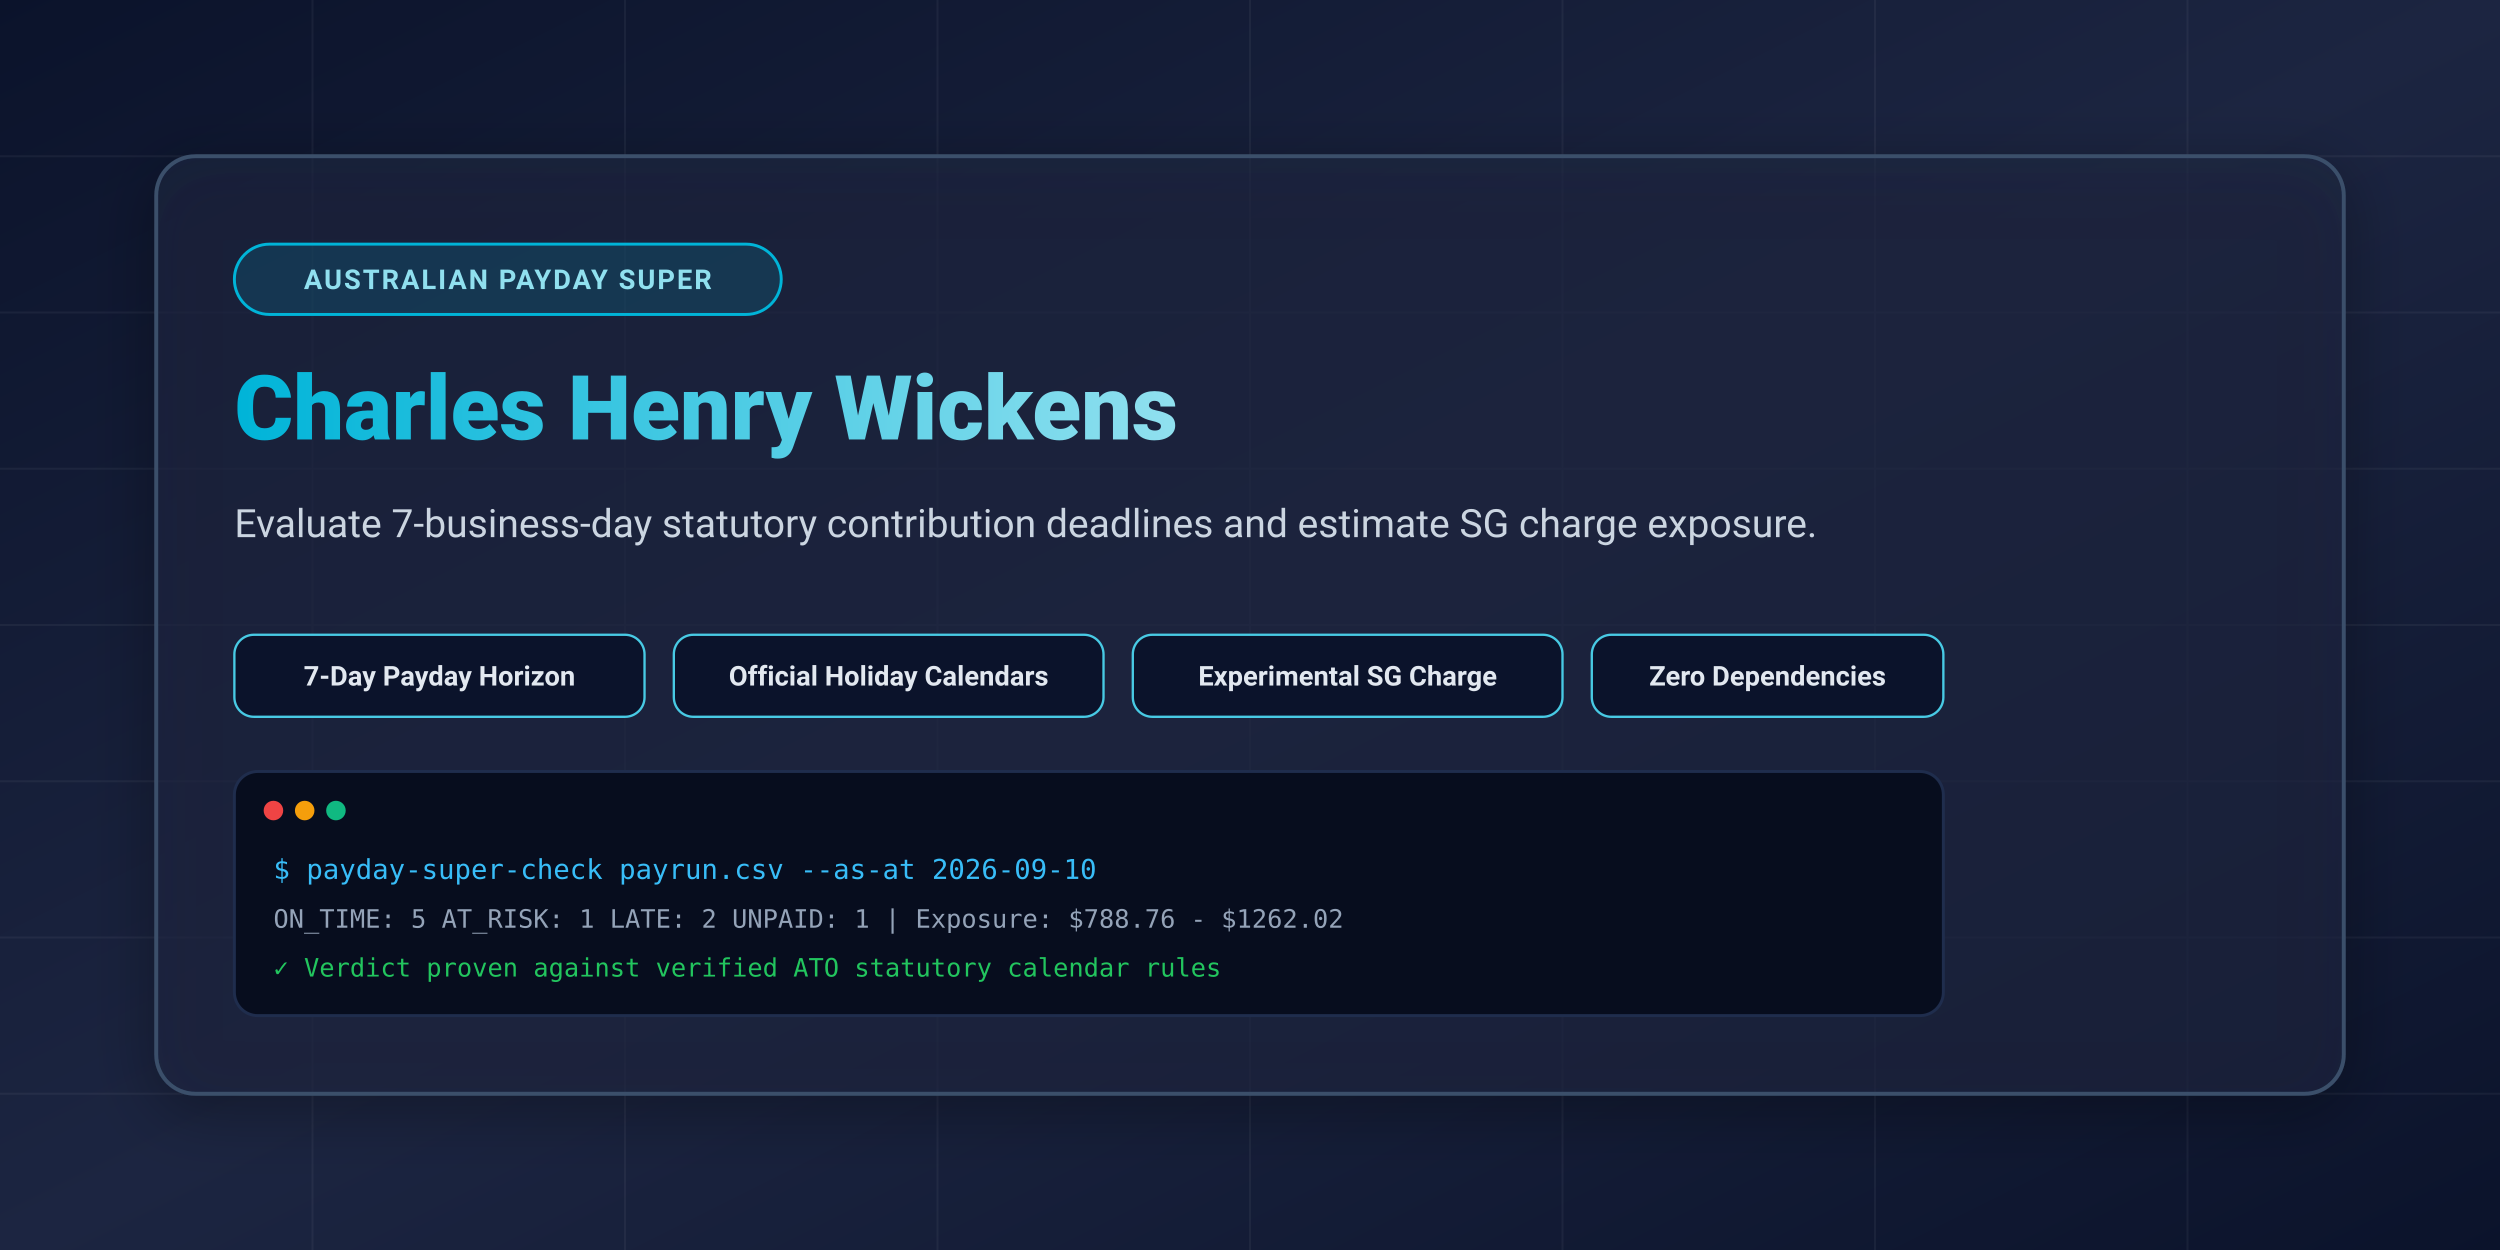
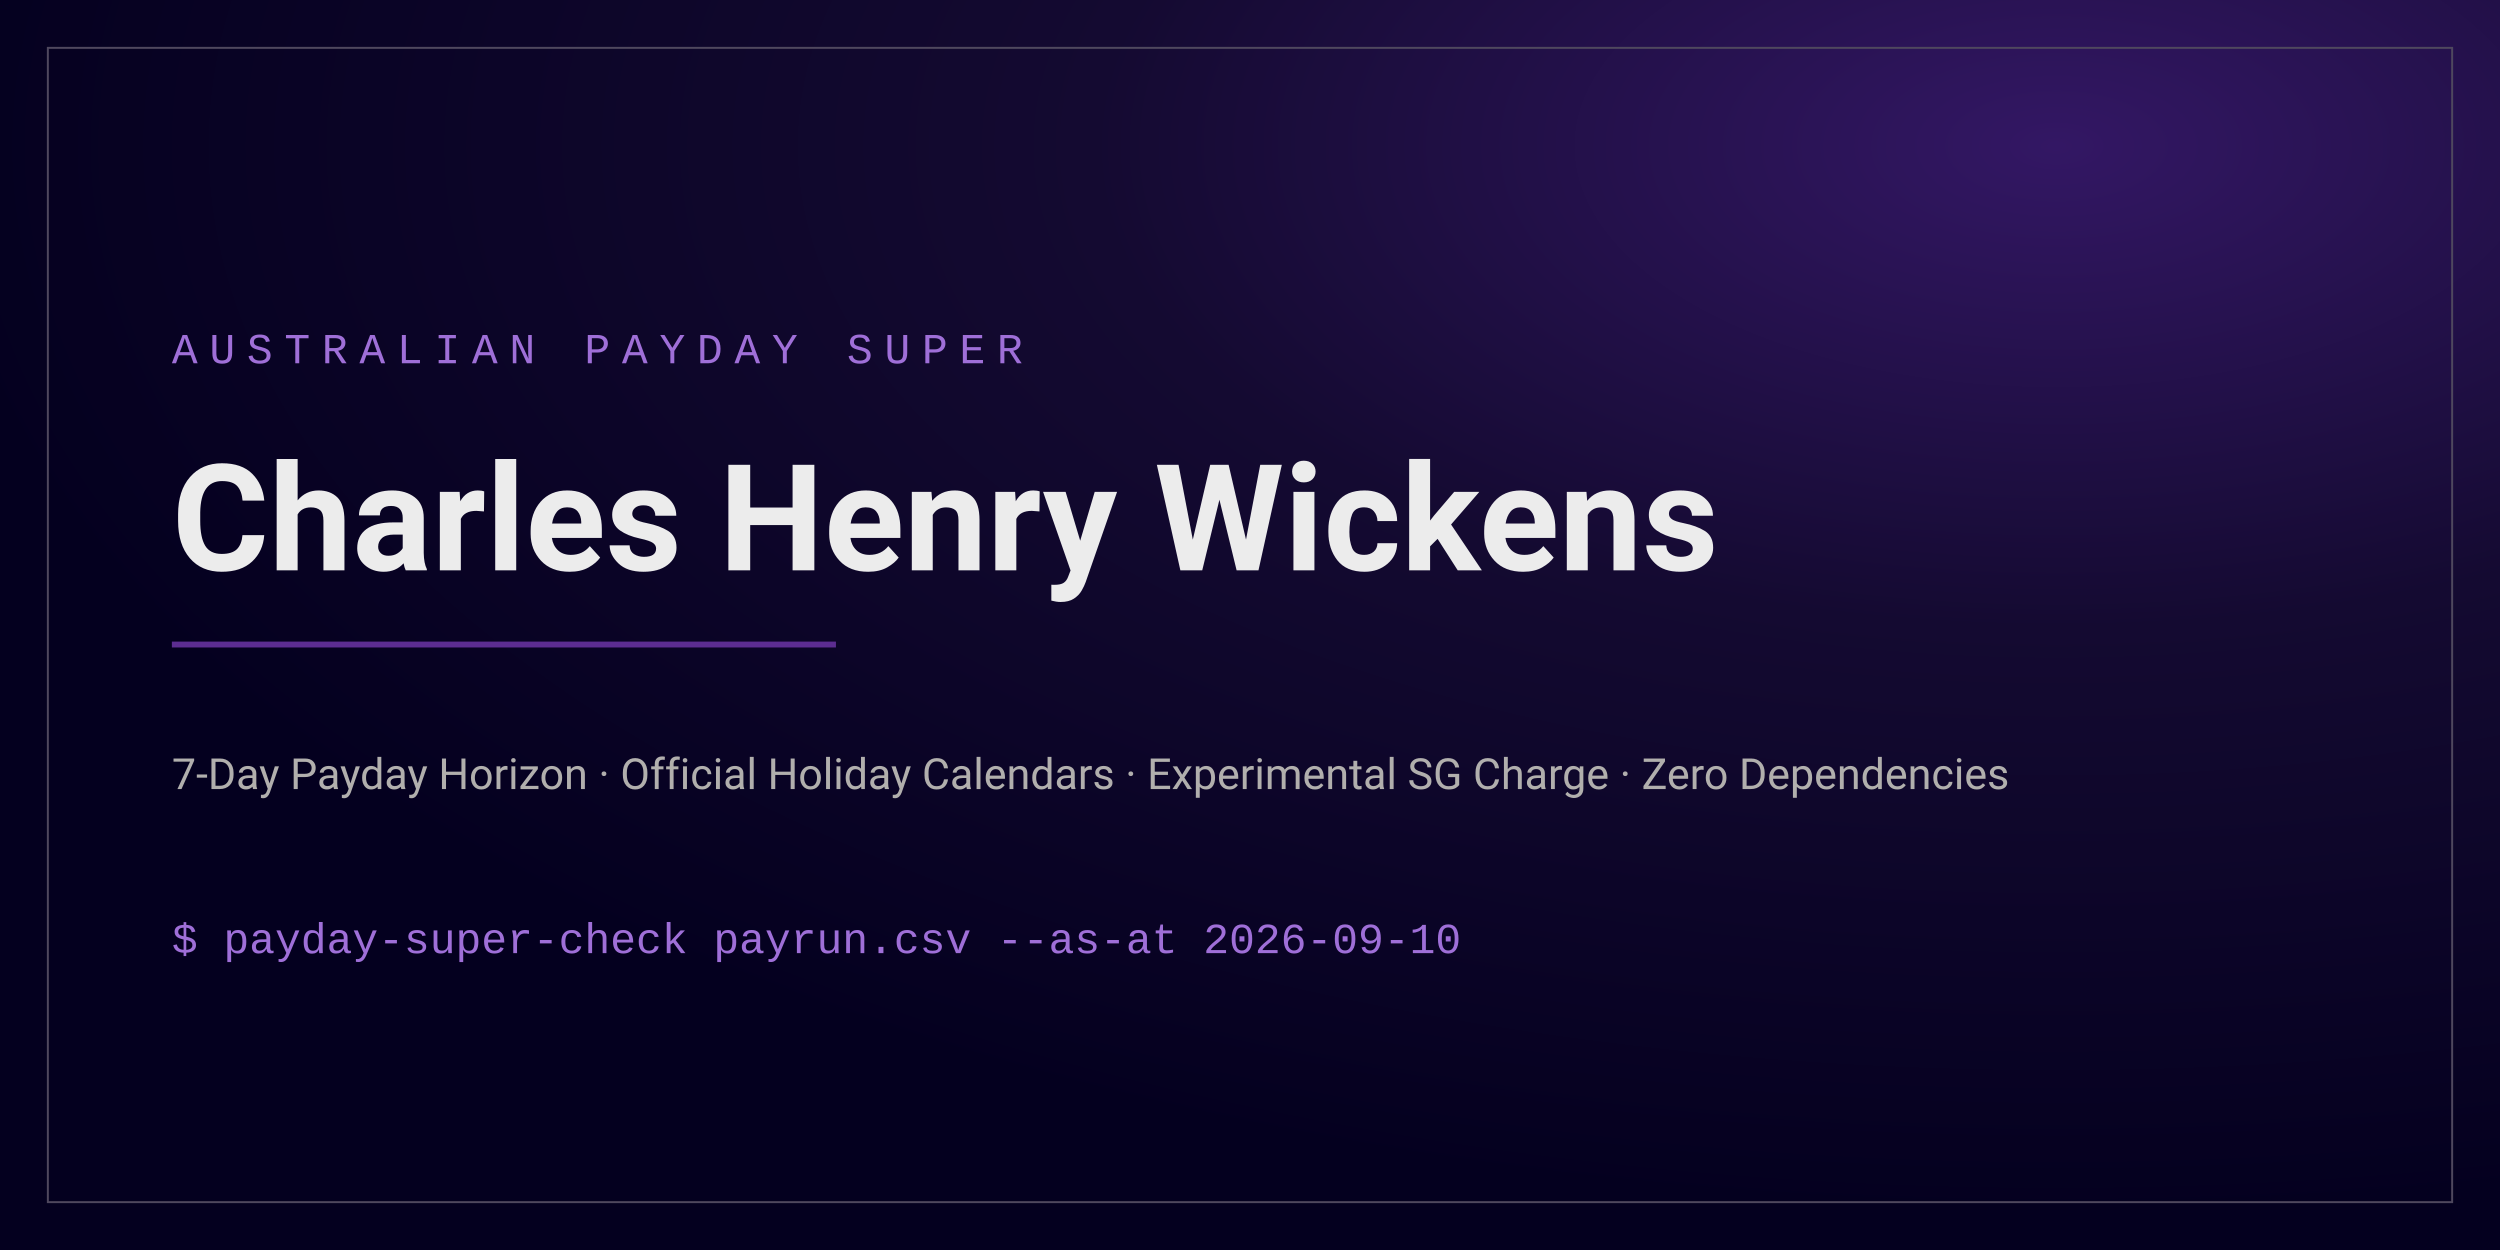
- <svg xmlns="http://www.w3.org/2000/svg" viewBox="0 0 1280 640" width="1280" height="640">
+ <svg xmlns="http://www.w3.org/2000/svg" viewBox="0 0 1280 640" width="1280" height="640" role="img" aria-label="Charles Henry Wickens, Australian Payday Super">
  <defs>
-     <linearGradient id="bg" x1="0%" y1="0%" x2="100%" y2="100%">
-       <stop offset="0%" stop-color="#0b132b" />
-       <stop offset="50%" stop-color="#1c2541" />
-       <stop offset="100%" stop-color="#0b132b" />
-     </linearGradient>
-     <linearGradient id="cyanGrad" x1="0%" y1="0%" x2="100%" y2="0%">
-       <stop offset="0%" stop-color="#00b4d8" />
-       <stop offset="100%" stop-color="#90e0ef" />
-     </linearGradient>
-     <filter id="shadow" x="-10%" y="-10%" width="120%" height="120%">
-       <feDropShadow dx="0" dy="8" stdDeviation="16" flood-color="#000000" flood-opacity="0.5" />
-     </filter>
+     <radialGradient id="glow" cx="82%" cy="12%" r="85%">
+       <stop offset="0%" stop-color="#331764" />
+       <stop offset="45%" stop-color="#140A31" />
+       <stop offset="100%" stop-color="#04001F" />
+     </radialGradient>
  </defs>
-   <rect width="1280" height="640" fill="url(#bg)" />
-   <g opacity="0.05" stroke="#ffffff" stroke-width="1">
-     <line x1="0" y1="80" x2="1280" y2="80" />
-     <line x1="0" y1="160" x2="1280" y2="160" />
-     <line x1="0" y1="240" x2="1280" y2="240" />
-     <line x1="0" y1="320" x2="1280" y2="320" />
-     <line x1="0" y1="400" x2="1280" y2="400" />
-     <line x1="0" y1="480" x2="1280" y2="480" />
-     <line x1="0" y1="560" x2="1280" y2="560" />
-     <line x1="160" y1="0" x2="160" y2="640" />
-     <line x1="320" y1="0" x2="320" y2="640" />
-     <line x1="480" y1="0" x2="480" y2="640" />
-     <line x1="640" y1="0" x2="640" y2="640" />
-     <line x1="800" y1="0" x2="800" y2="640" />
-     <line x1="960" y1="0" x2="960" y2="640" />
-     <line x1="1120" y1="0" x2="1120" y2="640" />
-   </g>
-   <rect x="80" y="80" width="1120" height="480" rx="20" fill="#1c2541" fill-opacity="0.6" stroke="#3a506b" stroke-width="2" filter="url(#shadow)" />
-   <rect x="120" y="125" width="280" height="36" rx="18" fill="#00b4d8" fill-opacity="0.15" stroke="#00b4d8" stroke-width="1.5" />
-   <text x="260" y="148" font-family="-apple-system, BlinkMacSystemFont, 'Segoe UI', Roboto, sans-serif" font-size="14" font-weight="600" fill="#90e0ef" text-anchor="middle" letter-spacing="1">AUSTRALIAN PAYDAY SUPER</text>
-   <text x="120" y="225" font-family="-apple-system, BlinkMacSystemFont, 'Segoe UI', Roboto, sans-serif" font-size="46" font-weight="800" fill="url(#cyanGrad)">Charles Henry Wickens</text>
-   <text x="120" y="275" font-family="-apple-system, BlinkMacSystemFont, 'Segoe UI', Roboto, sans-serif" font-size="20" font-weight="400" fill="#cbd5e1">
-     Evaluate 7-business-day statutory contribution deadlines and estimate SG charge exposure.
-   </text>
-   <g transform="translate(120, 325)">
-     <rect x="0" y="0" width="210" height="42" rx="10" fill="#0b132b" stroke="#48cae4" stroke-width="1.2" />
-     <text x="105" y="26" font-family="-apple-system, BlinkMacSystemFont, 'Segoe UI', Roboto, sans-serif" font-size="14" font-weight="600" fill="#e2e8f0" text-anchor="middle">7-Day Payday Horizon</text>
-     <rect x="225" y="0" width="220" height="42" rx="10" fill="#0b132b" stroke="#48cae4" stroke-width="1.2" />
-     <text x="335" y="26" font-family="-apple-system, BlinkMacSystemFont, 'Segoe UI', Roboto, sans-serif" font-size="14" font-weight="600" fill="#e2e8f0" text-anchor="middle">Official Holiday Calendars</text>
-     <rect x="460" y="0" width="220" height="42" rx="10" fill="#0b132b" stroke="#48cae4" stroke-width="1.2" />
-     <text x="570" y="26" font-family="-apple-system, BlinkMacSystemFont, 'Segoe UI', Roboto, sans-serif" font-size="14" font-weight="600" fill="#e2e8f0" text-anchor="middle">Experimental SG Charge</text>
-     <rect x="695" y="0" width="180" height="42" rx="10" fill="#0b132b" stroke="#48cae4" stroke-width="1.2" />
-     <text x="785" y="26" font-family="-apple-system, BlinkMacSystemFont, 'Segoe UI', Roboto, sans-serif" font-size="14" font-weight="600" fill="#e2e8f0" text-anchor="middle">Zero Dependencies</text>
-   </g>
-   <g transform="translate(120, 395)">
-     <rect x="0" y="0" width="875" height="125" rx="12" fill="#070d1e" stroke="#1f2d4d" stroke-width="1.5" />
-     <circle cx="20" cy="20" r="5" fill="#ef4444" />
-     <circle cx="36" cy="20" r="5" fill="#f59e0b" />
-     <circle cx="52" cy="20" r="5" fill="#10b981" />
-     <text x="20" y="55" font-family="'Cascadia Code', 'Fira Code', Consolas, monospace" font-size="14" fill="#38bdf8">$ payday-super-check payrun.csv --as-at 2026-09-10</text>
-     <text x="20" y="80" font-family="'Cascadia Code', 'Fira Code', Consolas, monospace" font-size="13" fill="#94a3b8">ON_TIME: 5  AT_RISK: 1  LATE: 2  UNPAID: 1  |  Exposure: $788.76 - $1262.02</text>
-     <text x="20" y="105" font-family="'Cascadia Code', 'Fira Code', Consolas, monospace" font-size="13" fill="#22c55e">✓ Verdict proven against verified ATO statutory calendar rules</text>
-   </g>
+   <rect width="1280" height="640" fill="#04001F" />
+   <rect width="1280" height="640" fill="url(#glow)" />
+   <rect x="24.5" y="24.5" width="1231" height="591" fill="none" stroke="#4F485E" stroke-width="1" />
+   <text x="88" y="186" font-family="Consolas, 'Courier New', monospace" font-size="22" letter-spacing="6" fill="#9F6FD8">AUSTRALIAN PAYDAY SUPER</text>
+   <text x="88" y="292" font-family="-apple-system, BlinkMacSystemFont, 'Segoe UI', Roboto, Helvetica, Arial, sans-serif" font-size="76" font-weight="700" fill="#ECECEC">Charles Henry Wickens</text>
+   <line x1="88" y1="330" x2="428" y2="330" stroke="#5C2D91" stroke-width="3" />
+   <text x="88" y="404" font-family="-apple-system, BlinkMacSystemFont, 'Segoe UI', Roboto, Helvetica, Arial, sans-serif" font-size="22" fill="#B1AFAD">7-Day Payday Horizon · Official Holiday Calendars · Experimental SG Charge · Zero Dependencies</text>
+   <text x="88" y="488" font-family="Consolas, 'Courier New', monospace" font-size="22" fill="#9F6FD8">$ payday-super-check payrun.csv --as-at 2026-09-10</text>
</svg>
